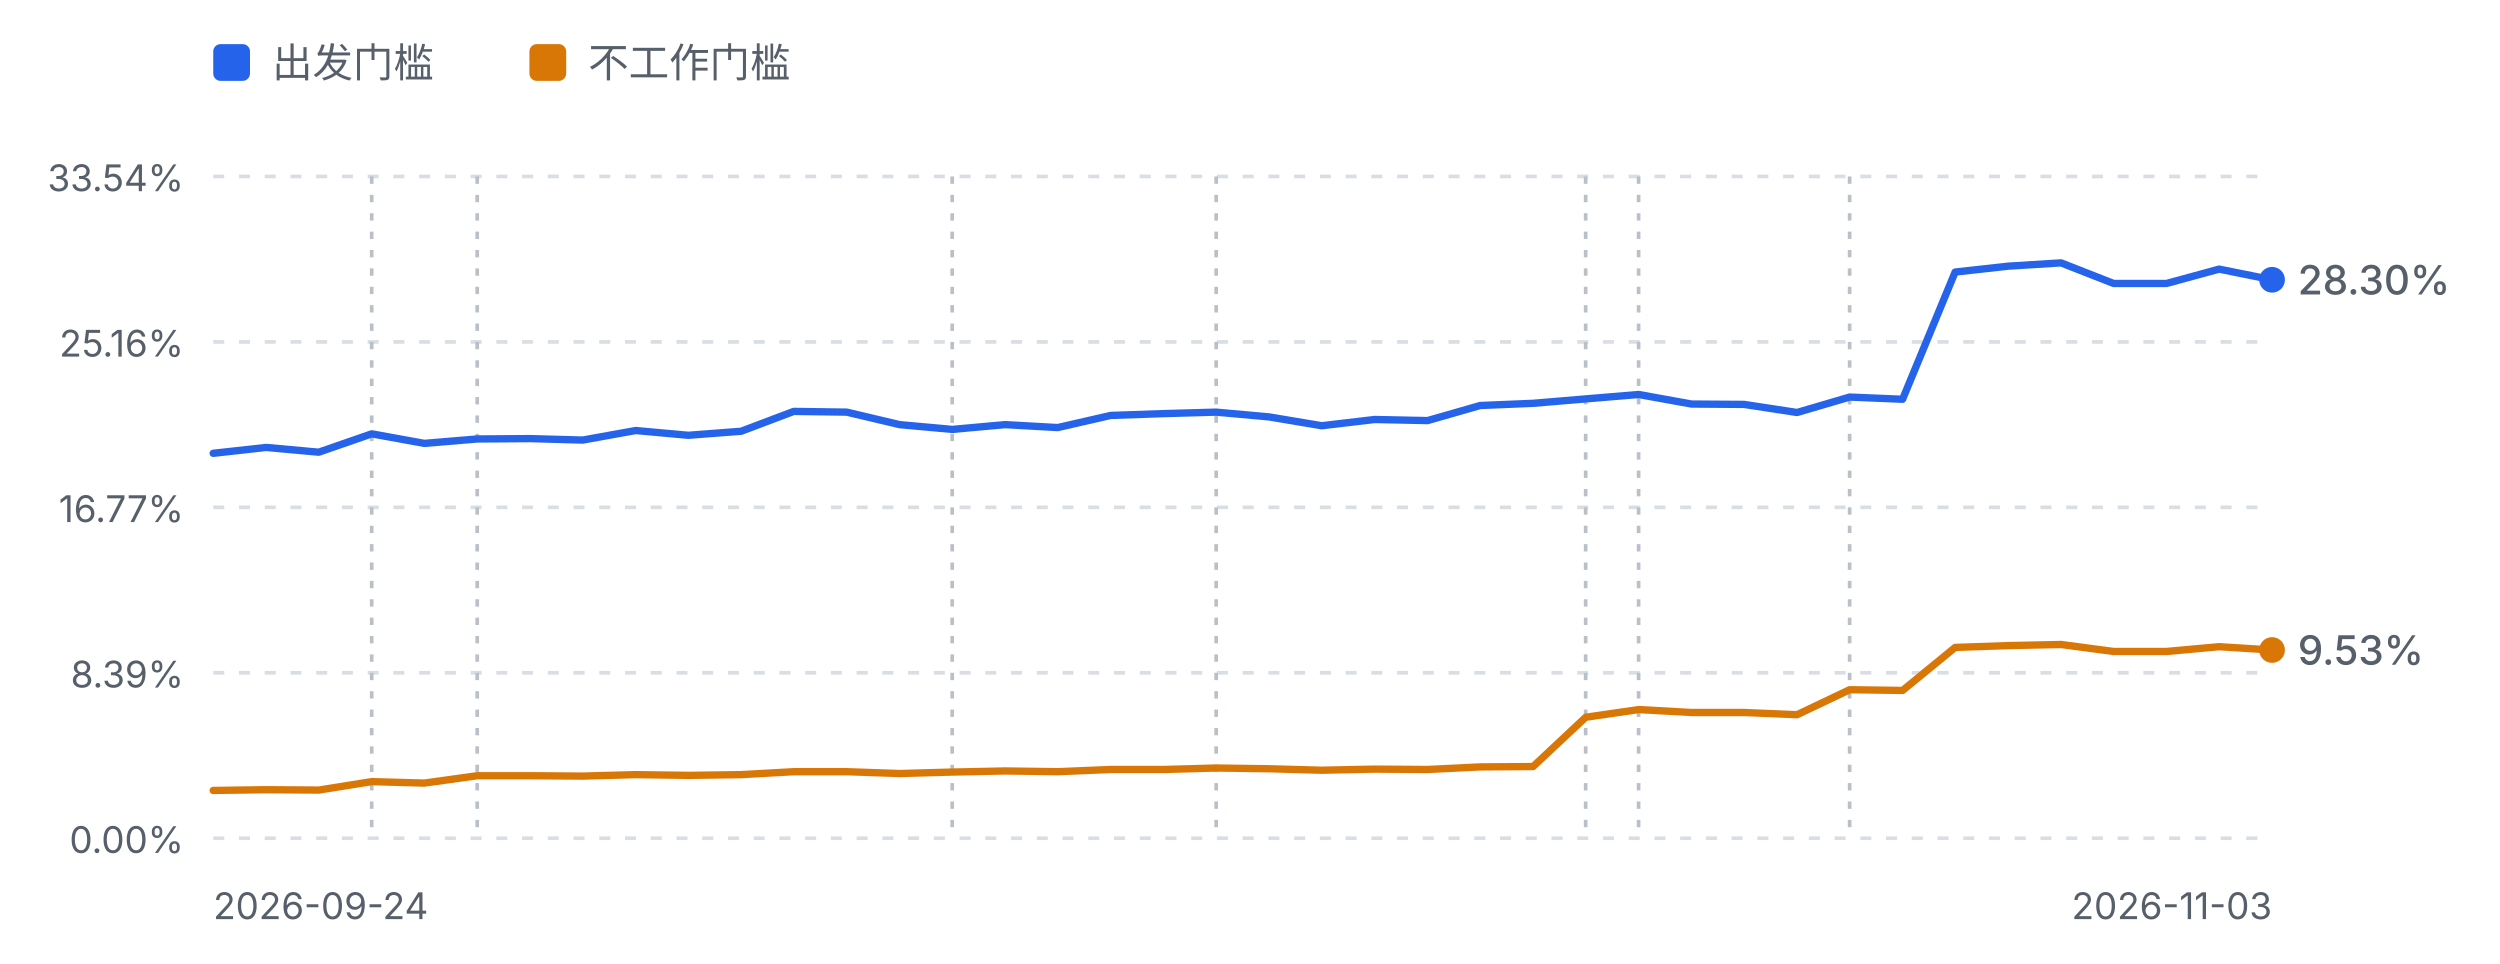
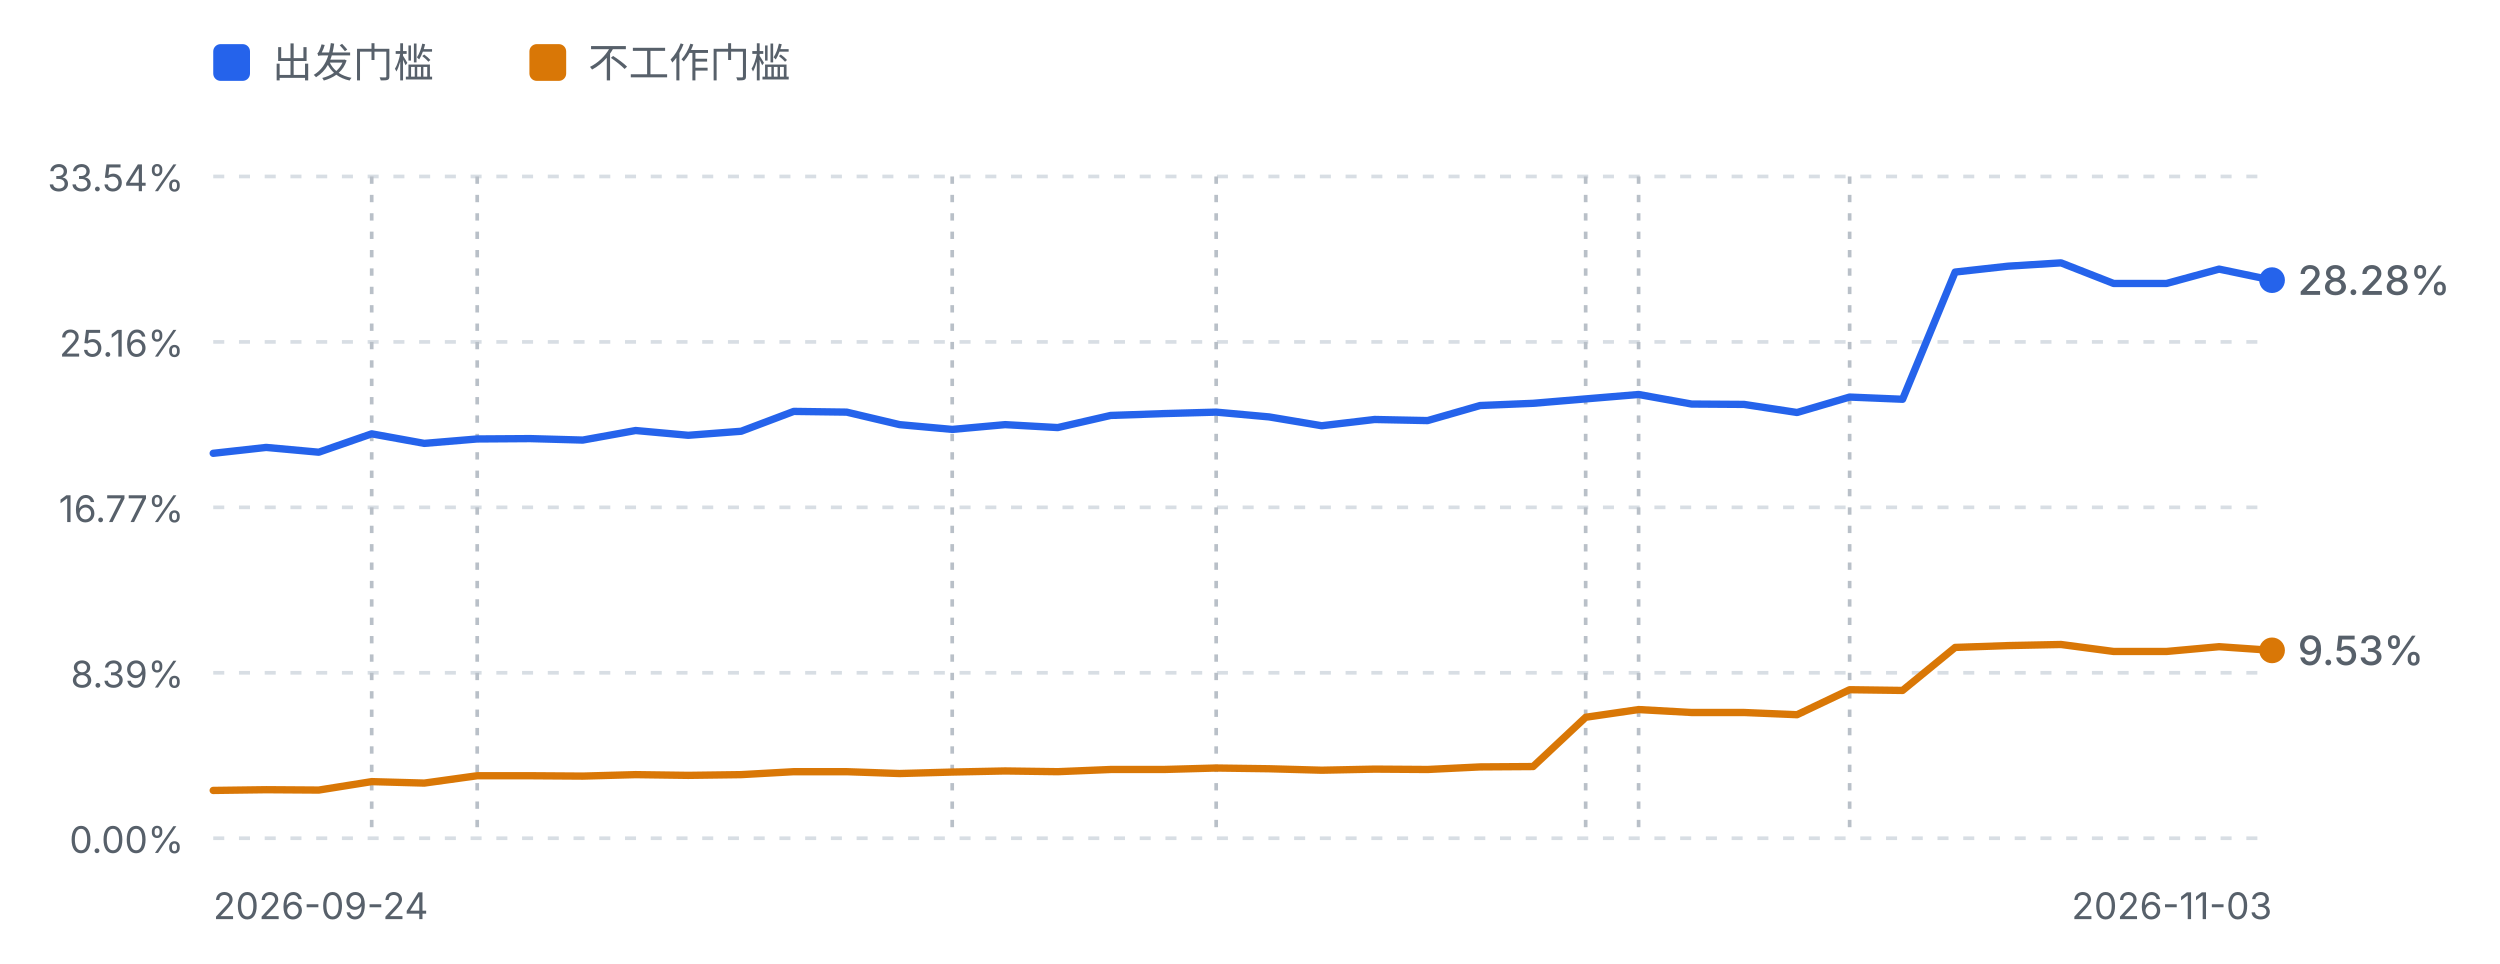
<svg xmlns="http://www.w3.org/2000/svg" viewBox="0 0 680 262" width="680" height="262" role="img" aria-label="进度曲线：出发门槛与不工作门槛">
  <defs>
    <style>
      .fg-muted { fill: #57606a; font-family: ui-sans-serif, system-ui, -apple-system, "Segoe UI", sans-serif; }
      .grid { stroke: #d8dee4; stroke-width: 1; stroke-dasharray: 3 4; }
      .mark { stroke: #b9c0c8; stroke-width: 1; stroke-dasharray: 2 3; }
      .line-dep { fill: none; stroke: #2563eb; stroke-width: 2; stroke-linejoin: round; stroke-linecap: round; }
      .line-fire { fill: none; stroke: #d97706; stroke-width: 2; stroke-linejoin: round; stroke-linecap: round; }
      @media (prefers-color-scheme: dark) {
        .fg-muted { fill: #8b949e; }
        .grid { stroke: #30363d; }
        .mark { stroke: #4d545c; }
        .line-dep { stroke: #60a5fa; }
        .line-fire { stroke: #f0b429; }
      }
    </style>
  </defs>
  <rect x="58" y="12" width="10" height="10" rx="2" fill="#2563eb" />
  <text class="fg-muted" x="74" y="21" font-size="11">出发门槛</text>
  <rect x="144" y="12" width="10" height="10" rx="2" fill="#d97706" />
  <text class="fg-muted" x="160" y="21" font-size="11">不工作门槛</text>
  <line class="grid" x1="58" y1="48.0" x2="618" y2="48.0" />
  <text class="fg-muted" x="50" y="52.0" text-anchor="end" font-size="10">33.54%</text>
  <line class="grid" x1="58" y1="93.0" x2="618" y2="93.0" />
  <text class="fg-muted" x="50" y="97.0" text-anchor="end" font-size="10">25.16%</text>
  <line class="grid" x1="58" y1="138.0" x2="618" y2="138.0" />
  <text class="fg-muted" x="50" y="142.0" text-anchor="end" font-size="10">16.77%</text>
  <line class="grid" x1="58" y1="183.0" x2="618" y2="183.0" />
  <text class="fg-muted" x="50" y="187.0" text-anchor="end" font-size="10">8.39%</text>
  <line class="grid" x1="58" y1="228.0" x2="618" y2="228.0" />
  <text class="fg-muted" x="50" y="232.0" text-anchor="end" font-size="10">0.00%</text>
  <line class="mark" x1="101.1" y1="48" x2="101.1" y2="228.0" />
  <line class="mark" x1="129.8" y1="48" x2="129.8" y2="228.0" />
  <line class="mark" x1="259.0" y1="48" x2="259.0" y2="228.0" />
  <line class="mark" x1="330.8" y1="48" x2="330.8" y2="228.0" />
  <line class="mark" x1="431.3" y1="48" x2="431.3" y2="228.0" />
  <line class="mark" x1="445.7" y1="48" x2="445.7" y2="228.0" />
  <line class="mark" x1="503.1" y1="48" x2="503.1" y2="228.0" />
-   <path d="M58.0,123.3 L72.4,121.7 L86.7,123.0 L101.1,118.0 L115.4,120.6 L129.8,119.4 L144.2,119.3 L158.5,119.7 L172.9,117.1 L187.2,118.4 L201.6,117.3 L215.9,111.9 L230.3,112.1 L244.7,115.5 L259.0,116.8 L273.4,115.5 L287.7,116.3 L302.1,113.0 L316.5,112.5 L330.8,112.1 L345.2,113.4 L359.5,115.8 L373.9,114.1 L388.3,114.4 L402.6,110.3 L417.0,109.7 L431.3,108.5 L445.7,107.3 L460.1,109.9 L474.4,110.0 L488.8,112.2 L503.1,108.0 L517.5,108.6 L531.8,74.0 L546.2,72.4 L560.6,71.5 L574.9,77.1 L589.3,77.1 L603.6,73.2 L618.0,76.1" class="line-dep" />
-   <path d="M58.0,215.0 L72.4,214.8 L86.7,214.9 L101.1,212.6 L115.4,213.0 L129.8,211.0 L144.2,211.0 L158.5,211.1 L172.9,210.7 L187.2,210.9 L201.6,210.7 L215.9,209.9 L230.3,209.9 L244.7,210.4 L259.0,210.0 L273.4,209.7 L287.7,209.9 L302.1,209.3 L316.5,209.3 L330.8,208.9 L345.2,209.1 L359.5,209.5 L373.9,209.2 L388.3,209.3 L402.6,208.6 L417.0,208.5 L431.3,195.1 L445.7,193.0 L460.1,193.8 L474.4,193.8 L488.8,194.4 L503.1,187.6 L517.5,187.8 L531.8,176.1 L546.2,175.6 L560.6,175.3 L574.9,177.2 L589.3,177.2 L603.6,175.9 L618.0,176.8" class="line-fire" />
-   <circle cx="618.0" cy="176.8" r="3.5" fill="#d97706" />
-   <text class="fg-muted" x="625.0" y="180.8" font-size="11" font-weight="500" fill="#d97706">9.53%</text>
-   <circle cx="618.0" cy="76.1" r="3.5" fill="#2563eb" />
-   <text class="fg-muted" x="625.0" y="80.1" font-size="11" font-weight="500" fill="#2563eb">28.30%</text>
+   <path d="M58.0,123.3 L72.4,121.7 L86.7,123.0 L101.1,118.0 L115.4,120.6 L129.8,119.4 L144.2,119.3 L158.5,119.7 L172.9,117.1 L187.2,118.4 L201.6,117.3 L215.9,111.9 L230.3,112.1 L244.7,115.5 L259.0,116.8 L273.4,115.5 L287.7,116.3 L302.1,113.0 L316.5,112.5 L330.8,112.1 L345.2,113.4 L359.5,115.8 L373.9,114.1 L388.3,114.4 L402.6,110.3 L417.0,109.7 L431.3,108.5 L445.7,107.3 L460.1,109.9 L474.4,110.0 L488.8,112.2 L503.1,108.0 L517.5,108.6 L531.8,74.0 L546.2,72.4 L560.6,71.5 L574.9,77.1 L589.3,77.1 L603.6,73.2 L618.0,76.2" class="line-dep" />
+   <path d="M58.0,215.0 L72.4,214.8 L86.7,214.9 L101.1,212.6 L115.4,213.0 L129.8,211.0 L144.2,211.0 L158.5,211.1 L172.9,210.7 L187.2,210.9 L201.6,210.7 L215.9,209.9 L230.3,209.9 L244.7,210.4 L259.0,210.0 L273.4,209.7 L287.7,209.9 L302.1,209.3 L316.5,209.3 L330.8,208.9 L345.2,209.1 L359.5,209.5 L373.9,209.2 L388.3,209.3 L402.6,208.6 L417.0,208.5 L431.3,195.1 L445.7,193.0 L460.1,193.8 L474.4,193.8 L488.8,194.4 L503.1,187.6 L517.5,187.8 L531.8,176.1 L546.2,175.6 L560.6,175.3 L574.9,177.2 L589.3,177.2 L603.6,175.9 L618.0,176.9" class="line-fire" />
+   <circle cx="618.0" cy="176.9" r="3.5" fill="#d97706" />
+   <text class="fg-muted" x="625.0" y="180.9" font-size="11" font-weight="500" fill="#d97706">9.53%</text>
+   <circle cx="618.0" cy="76.2" r="3.5" fill="#2563eb" />
+   <text class="fg-muted" x="625.0" y="80.2" font-size="11" font-weight="500" fill="#2563eb">28.28%</text>
  <text class="fg-muted" x="58" y="250" font-size="10">2026-09-24</text>
  <text class="fg-muted" x="618" y="250" text-anchor="end" font-size="10">2026-11-03</text>
</svg>
